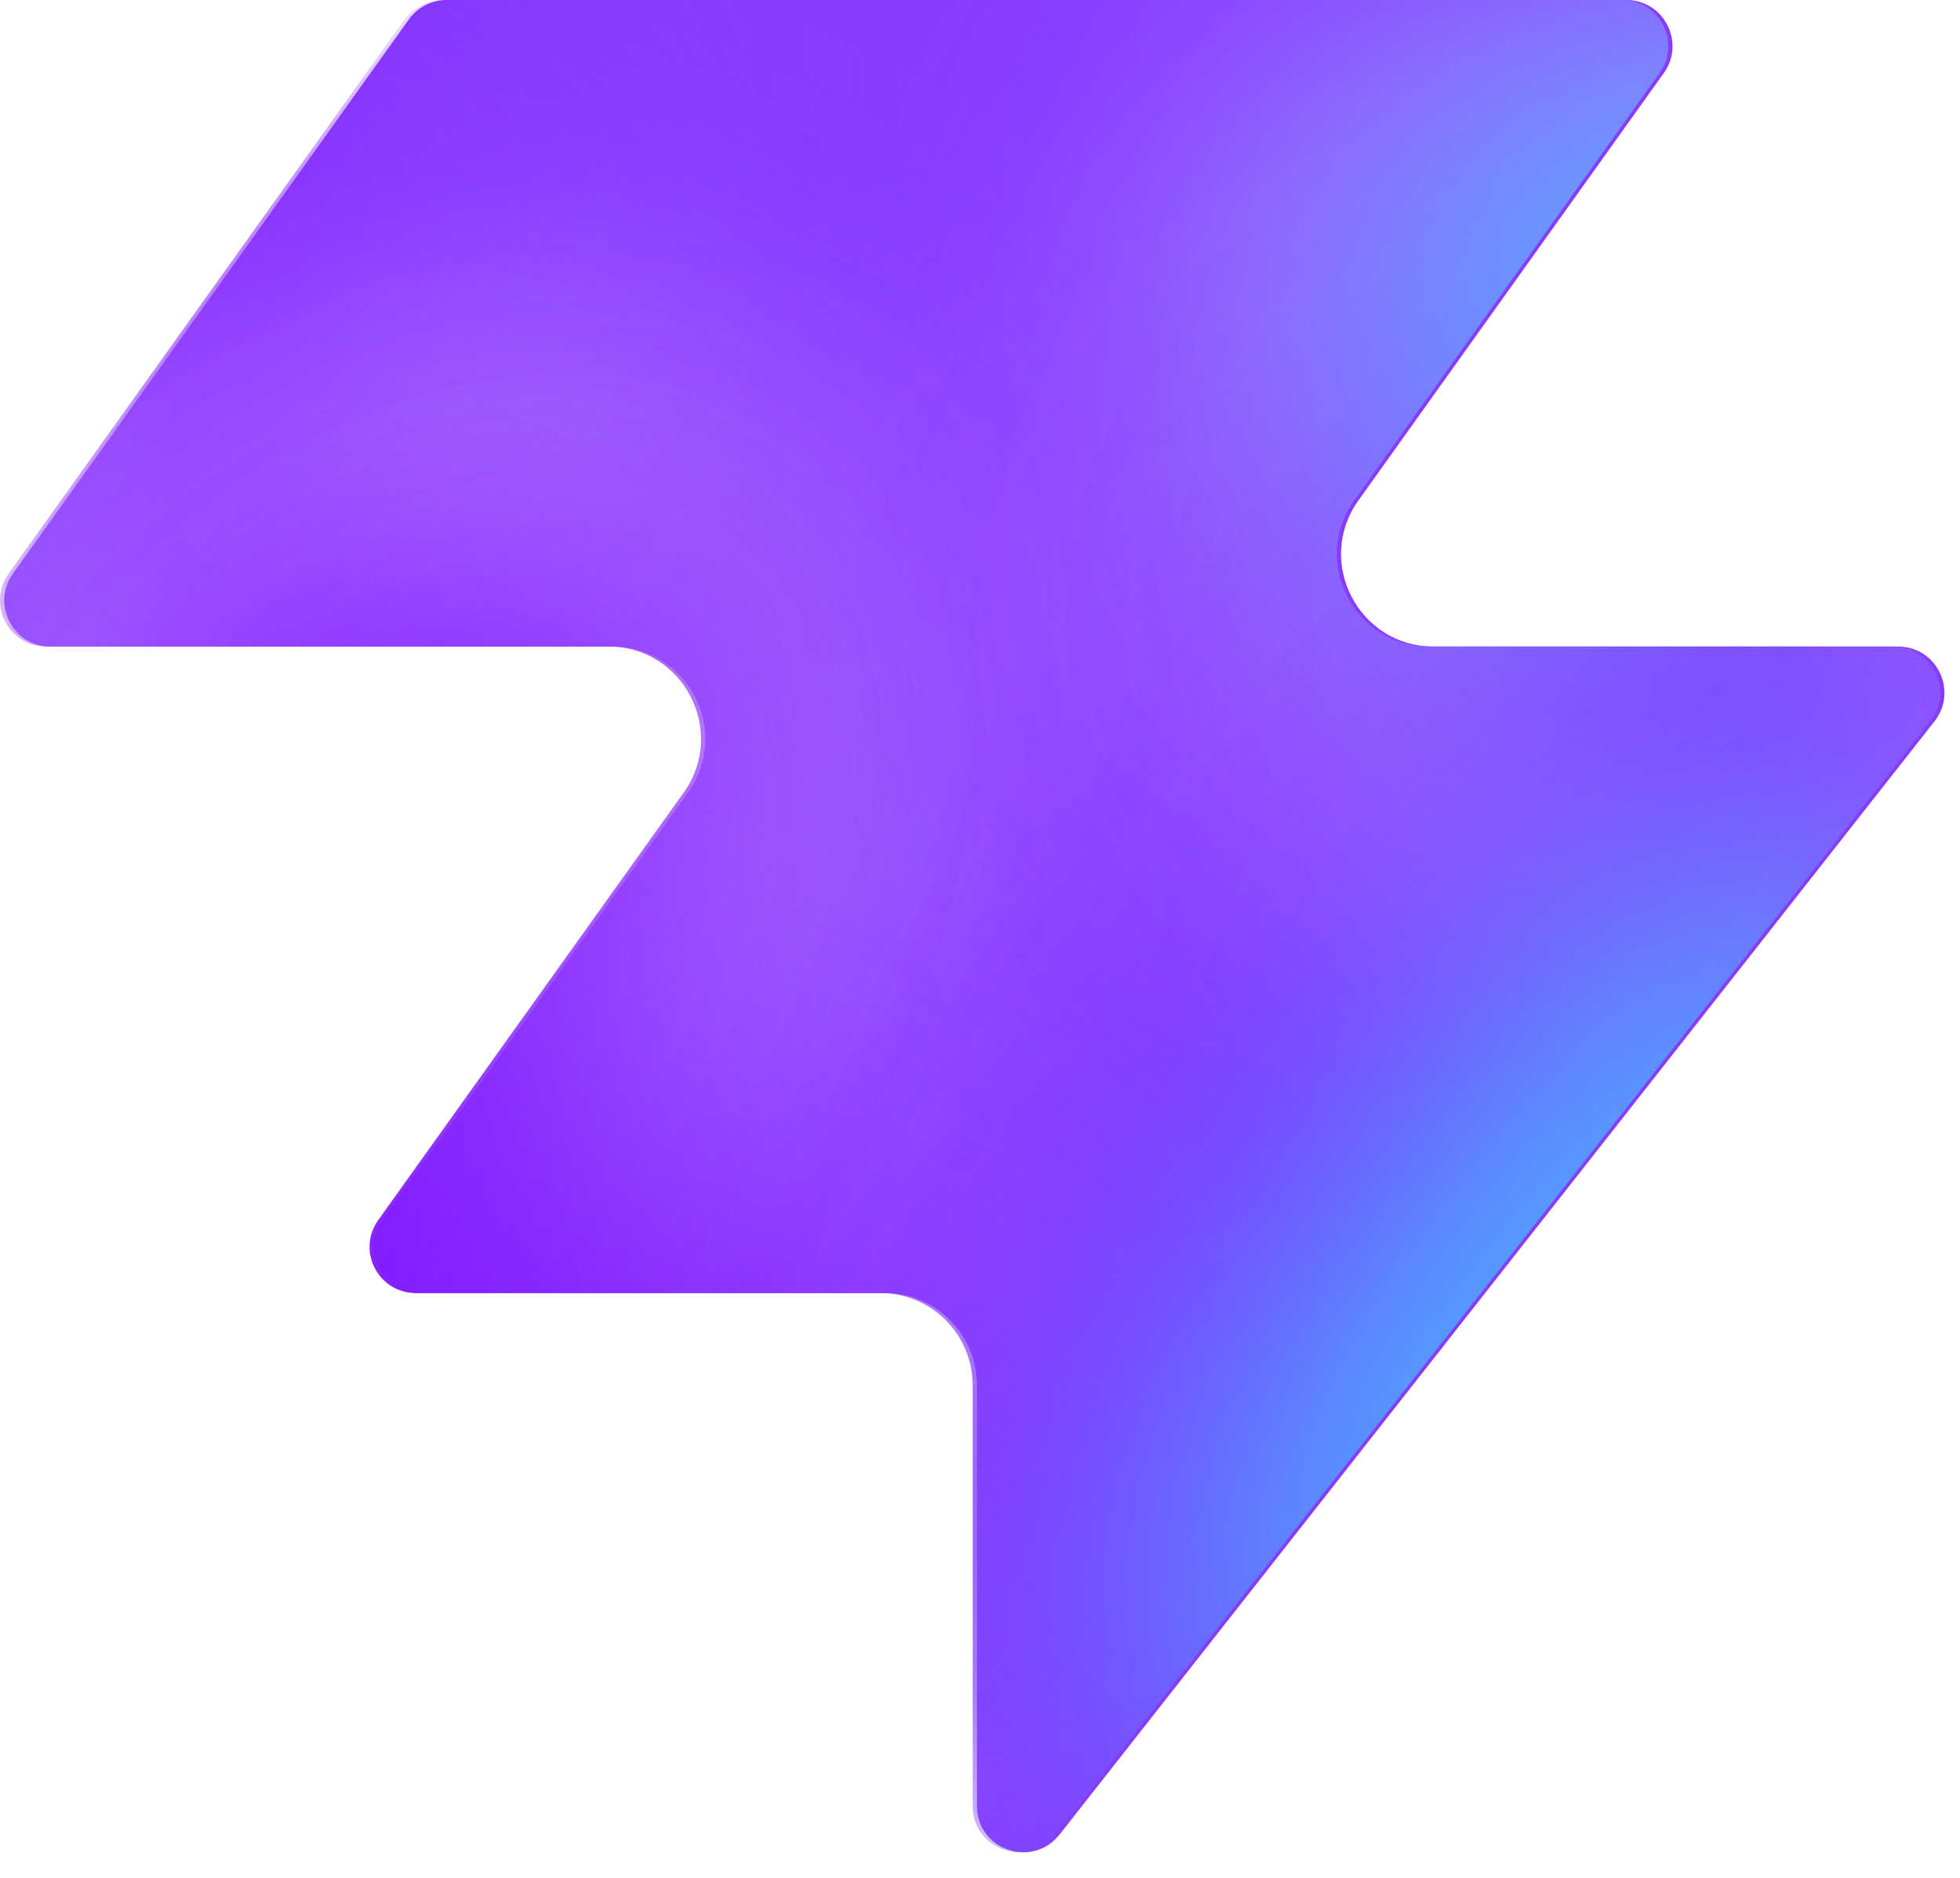
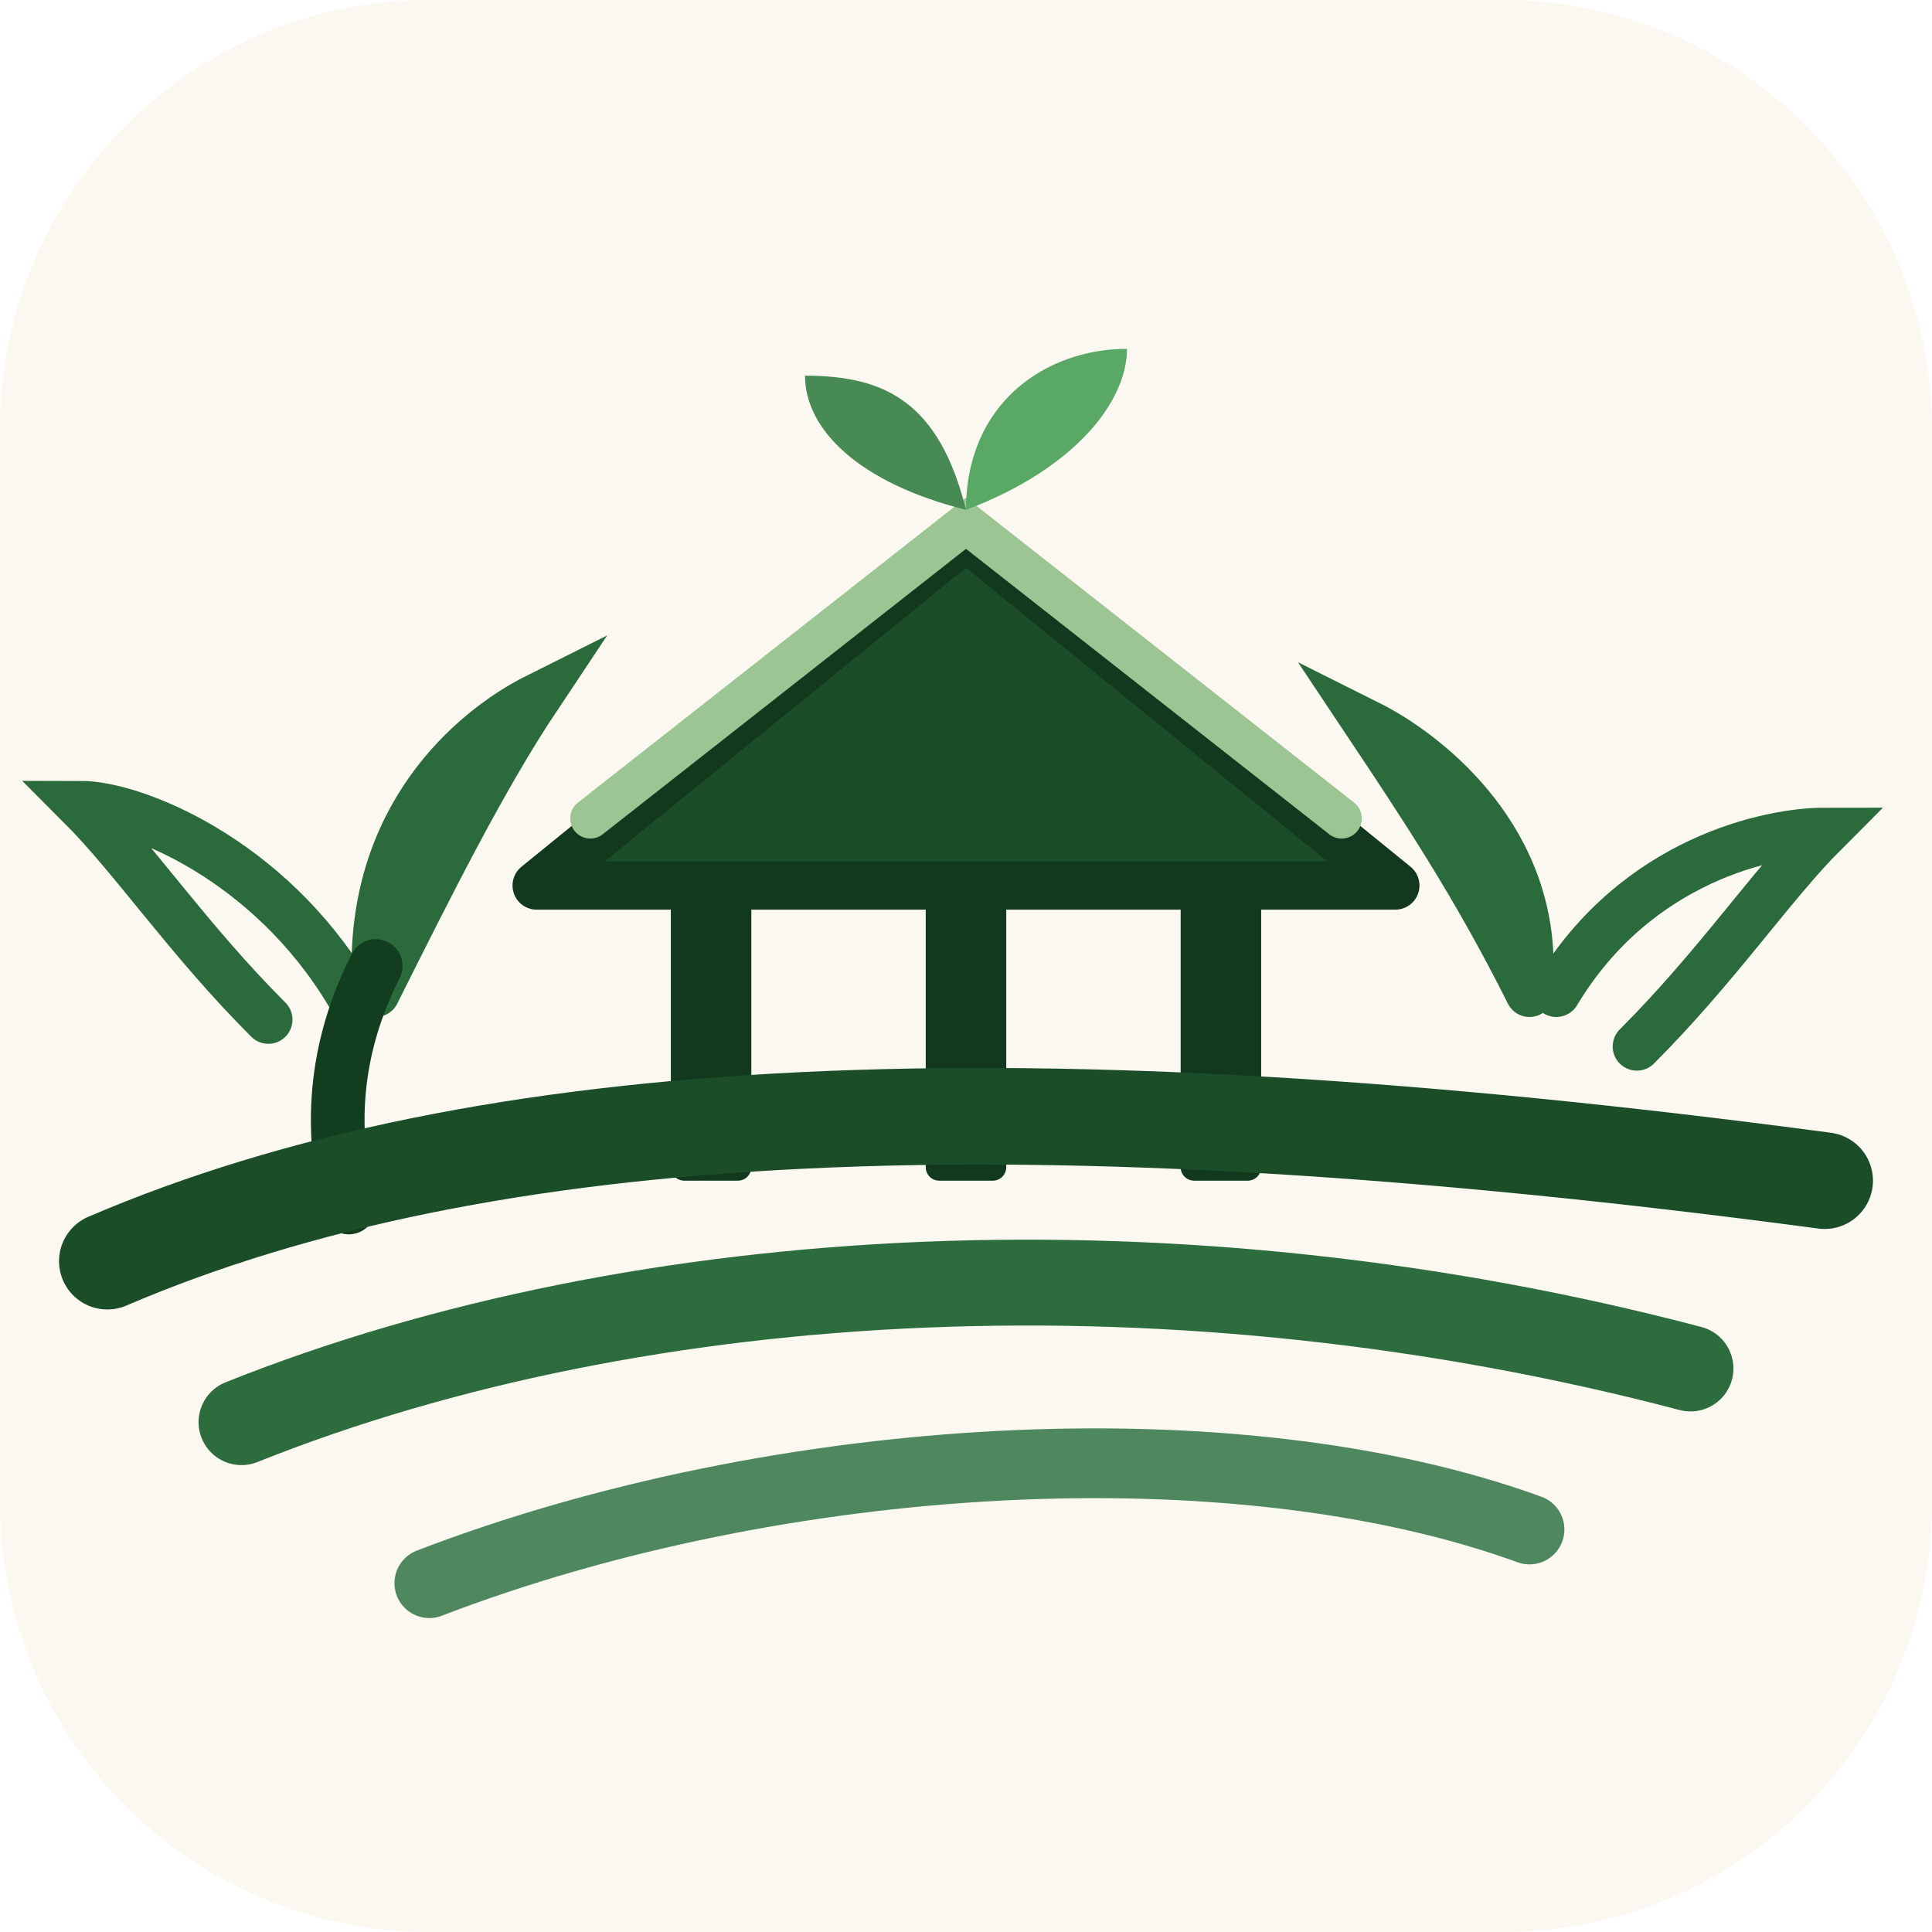
- <svg xmlns="http://www.w3.org/2000/svg" width="48" height="46" fill="none" viewBox="0 0 48 46">
-   <path fill="#863bff" d="M25.946 44.938c-.664.845-2.021.375-2.021-.698V33.937a2.26 2.26 0 0 0-2.262-2.262H10.287c-.92 0-1.456-1.04-.92-1.788l7.48-10.471c1.07-1.497 0-3.578-1.842-3.578H1.237c-.92 0-1.456-1.04-.92-1.788L10.013.474c.214-.297.556-.474.92-.474h28.894c.92 0 1.456 1.04.92 1.788l-7.48 10.471c-1.07 1.498 0 3.579 1.842 3.579h11.377c.943 0 1.473 1.088.89 1.83L25.947 44.94z" style="fill:#863bff;fill:color(display-p3 .525 .23 1);fill-opacity:1" />
-   <mask id="a" width="48" height="46" x="0" y="0" maskUnits="userSpaceOnUse" style="mask-type:alpha">
-     <path fill="#000" d="M25.842 44.938c-.664.844-2.021.375-2.021-.698V33.937a2.26 2.26 0 0 0-2.262-2.262H10.183c-.92 0-1.456-1.04-.92-1.788l7.48-10.471c1.07-1.498 0-3.579-1.842-3.579H1.133c-.92 0-1.456-1.04-.92-1.787L9.91.473c.214-.297.556-.474.92-.474h28.894c.92 0 1.456 1.04.92 1.788l-7.48 10.471c-1.07 1.498 0 3.578 1.842 3.578h11.377c.943 0 1.473 1.088.89 1.832L25.843 44.94z" style="fill:#000;fill-opacity:1" />
-   </mask>
-   <g mask="url(#a)">
-     <g filter="url(#b)">
-       <ellipse cx="5.508" cy="14.704" fill="#ede6ff" rx="5.508" ry="14.704" style="fill:#ede6ff;fill:color(display-p3 .927 .903 1);fill-opacity:1" transform="matrix(.00324 1 1 -.00324 -4.47 31.516)" />
-     </g>
-     <g filter="url(#c)">
-       <ellipse cx="10.399" cy="29.851" fill="#ede6ff" rx="10.399" ry="29.851" style="fill:#ede6ff;fill:color(display-p3 .927 .903 1);fill-opacity:1" transform="matrix(.00324 1 1 -.00324 -39.328 7.883)" />
-     </g>
-     <g filter="url(#d)">
-       <ellipse cx="5.508" cy="30.487" fill="#7e14ff" rx="5.508" ry="30.487" style="fill:#7e14ff;fill:color(display-p3 .492 .077 1);fill-opacity:1" transform="rotate(89.814 -25.913 -14.639)scale(1 -1)" />
-     </g>
-     <g filter="url(#e)">
-       <ellipse cx="5.508" cy="30.599" fill="#7e14ff" rx="5.508" ry="30.599" style="fill:#7e14ff;fill:color(display-p3 .492 .077 1);fill-opacity:1" transform="rotate(89.814 -32.644 -3.334)scale(1 -1)" />
-     </g>
-     <g filter="url(#f)">
-       <ellipse cx="5.508" cy="30.599" fill="#7e14ff" rx="5.508" ry="30.599" style="fill:#7e14ff;fill:color(display-p3 .492 .077 1);fill-opacity:1" transform="matrix(.00324 1 1 -.00324 -34.34 30.47)" />
-     </g>
-     <g filter="url(#g)">
-       <ellipse cx="14.072" cy="22.078" fill="#ede6ff" rx="14.072" ry="22.078" style="fill:#ede6ff;fill:color(display-p3 .927 .903 1);fill-opacity:1" transform="rotate(93.35 24.506 48.493)scale(-1 1)" />
-     </g>
-     <g filter="url(#h)">
-       <ellipse cx="3.47" cy="21.501" fill="#7e14ff" rx="3.47" ry="21.501" style="fill:#7e14ff;fill:color(display-p3 .492 .077 1);fill-opacity:1" transform="rotate(89.009 28.708 47.59)scale(-1 1)" />
-     </g>
-     <g filter="url(#i)">
-       <ellipse cx="3.47" cy="21.501" fill="#7e14ff" rx="3.47" ry="21.501" style="fill:#7e14ff;fill:color(display-p3 .492 .077 1);fill-opacity:1" transform="rotate(89.009 28.708 47.59)scale(-1 1)" />
-     </g>
-     <g filter="url(#j)">
-       <ellipse cx=".387" cy="8.972" fill="#7e14ff" rx="4.407" ry="29.108" style="fill:#7e14ff;fill:color(display-p3 .492 .077 1);fill-opacity:1" transform="rotate(39.51 .387 8.972)" />
-     </g>
-     <g filter="url(#k)">
-       <ellipse cx="47.523" cy="-6.092" fill="#7e14ff" rx="4.407" ry="29.108" style="fill:#7e14ff;fill:color(display-p3 .492 .077 1);fill-opacity:1" transform="rotate(37.892 47.523 -6.092)" />
-     </g>
-     <g filter="url(#l)">
-       <ellipse cx="41.412" cy="6.333" fill="#47bfff" rx="5.971" ry="9.665" style="fill:#47bfff;fill:color(display-p3 .28 .748 1);fill-opacity:1" transform="rotate(37.892 41.412 6.333)" />
-     </g>
-     <g filter="url(#m)">
-       <ellipse cx="-1.879" cy="38.332" fill="#7e14ff" rx="4.407" ry="29.108" style="fill:#7e14ff;fill:color(display-p3 .492 .077 1);fill-opacity:1" transform="rotate(37.892 -1.88 38.332)" />
-     </g>
-     <g filter="url(#n)">
-       <ellipse cx="-1.879" cy="38.332" fill="#7e14ff" rx="4.407" ry="29.108" style="fill:#7e14ff;fill:color(display-p3 .492 .077 1);fill-opacity:1" transform="rotate(37.892 -1.88 38.332)" />
-     </g>
-     <g filter="url(#o)">
-       <ellipse cx="35.651" cy="29.907" fill="#7e14ff" rx="4.407" ry="29.108" style="fill:#7e14ff;fill:color(display-p3 .492 .077 1);fill-opacity:1" transform="rotate(37.892 35.651 29.907)" />
-     </g>
-     <g filter="url(#p)">
-       <ellipse cx="38.418" cy="32.4" fill="#47bfff" rx="5.971" ry="15.297" style="fill:#47bfff;fill:color(display-p3 .28 .748 1);fill-opacity:1" transform="rotate(37.892 38.418 32.4)" />
-     </g>
+ <svg xmlns="http://www.w3.org/2000/svg" viewBox="0 0 72 72" fill="none">
+   <rect width="72" height="72" rx="16" fill="#fbf8f1" />
+   <g transform="translate(0 5)">
+     <path d="M20 28L36 15L52 28H20Z" fill="#1b4d29" stroke="#12381e" stroke-width="1.8" stroke-linejoin="round" />
+     <path d="M22 25.5L36 14.5L50 25.5" stroke="#9cc594" stroke-width="1.5" stroke-linecap="round" />
+     <rect x="25" y="28" width="3" height="11" fill="#12381e" rx="0.5" />
+     <rect x="34.5" y="28" width="3" height="11" fill="#12381e" rx="0.5" />
+     <rect x="44" y="28" width="3" height="11" fill="#12381e" rx="0.5" />
+     <path d="M13 32C10 27 5 25 3 25C5 27 7 30 10 33" stroke="#2b6b3b" stroke-width="1.8" stroke-linecap="round" />
+     <path d="M14 31C14 25 18 22 20 21C18 24 16 28 14 32" stroke="#2b6b3b" stroke-width="1.8" stroke-linecap="round" />
+     <path d="M13 40C12 36 13 33 14 31" stroke="#133d1f" stroke-width="2" stroke-linecap="round" />
+     <path d="M58 32C61 27 66 26 68 26C66 28 64 31 61 34" stroke="#2b6b3b" stroke-width="1.8" stroke-linecap="round" />
+     <path d="M57 31C57 26 53 23 51 22C53 25 55 28 57 32" stroke="#2b6b3b" stroke-width="1.8" stroke-linecap="round" />
+     <path d="M4 42C18 36 38 35 68 39" stroke="#1b4d29" stroke-width="3.6" stroke-linecap="round" />
+     <path d="M9 48C24 42 44 41 63 46" stroke="#2d6d3d" stroke-width="3.2" stroke-linecap="round" />
+     <path d="M16 54C29 49 46 48 57 52" stroke="#4f885e" stroke-width="2.6" stroke-linecap="round" />
+     <path d="M36 14C36 10 39 8 42 8C42 10 40 12.5 36 14Z" fill="#5aa866" />
+     <path d="M36 14C35 10 33 9 30 9C30 11 32 13 36 14Z" fill="#478a53" />
  </g>
-   <defs>
-     <filter id="b" width="60.045" height="41.654" x="-19.77" y="16.149" color-interpolation-filters="sRGB" filterUnits="userSpaceOnUse">
-       <feFlood flood-opacity="0" result="BackgroundImageFix" />
-       <feBlend in="SourceGraphic" in2="BackgroundImageFix" result="shape" />
-       <feGaussianBlur result="effect1_foregroundBlur_2002_17158" stdDeviation="7.659" />
-     </filter>
-     <filter id="c" width="90.34" height="51.437" x="-54.613" y="-7.533" color-interpolation-filters="sRGB" filterUnits="userSpaceOnUse">
-       <feFlood flood-opacity="0" result="BackgroundImageFix" />
-       <feBlend in="SourceGraphic" in2="BackgroundImageFix" result="shape" />
-       <feGaussianBlur result="effect1_foregroundBlur_2002_17158" stdDeviation="7.659" />
-     </filter>
-     <filter id="d" width="79.355" height="29.4" x="-49.64" y="2.03" color-interpolation-filters="sRGB" filterUnits="userSpaceOnUse">
-       <feFlood flood-opacity="0" result="BackgroundImageFix" />
-       <feBlend in="SourceGraphic" in2="BackgroundImageFix" result="shape" />
-       <feGaussianBlur result="effect1_foregroundBlur_2002_17158" stdDeviation="4.596" />
-     </filter>
-     <filter id="e" width="79.579" height="29.4" x="-45.045" y="20.029" color-interpolation-filters="sRGB" filterUnits="userSpaceOnUse">
-       <feFlood flood-opacity="0" result="BackgroundImageFix" />
-       <feBlend in="SourceGraphic" in2="BackgroundImageFix" result="shape" />
-       <feGaussianBlur result="effect1_foregroundBlur_2002_17158" stdDeviation="4.596" />
-     </filter>
-     <filter id="f" width="79.579" height="29.4" x="-43.513" y="21.178" color-interpolation-filters="sRGB" filterUnits="userSpaceOnUse">
-       <feFlood flood-opacity="0" result="BackgroundImageFix" />
-       <feBlend in="SourceGraphic" in2="BackgroundImageFix" result="shape" />
-       <feGaussianBlur result="effect1_foregroundBlur_2002_17158" stdDeviation="4.596" />
-     </filter>
-     <filter id="g" width="74.749" height="58.852" x="15.756" y="-17.901" color-interpolation-filters="sRGB" filterUnits="userSpaceOnUse">
-       <feFlood flood-opacity="0" result="BackgroundImageFix" />
-       <feBlend in="SourceGraphic" in2="BackgroundImageFix" result="shape" />
-       <feGaussianBlur result="effect1_foregroundBlur_2002_17158" stdDeviation="7.659" />
-     </filter>
-     <filter id="h" width="61.377" height="25.362" x="23.548" y="2.284" color-interpolation-filters="sRGB" filterUnits="userSpaceOnUse">
-       <feFlood flood-opacity="0" result="BackgroundImageFix" />
-       <feBlend in="SourceGraphic" in2="BackgroundImageFix" result="shape" />
-       <feGaussianBlur result="effect1_foregroundBlur_2002_17158" stdDeviation="4.596" />
-     </filter>
-     <filter id="i" width="61.377" height="25.362" x="23.548" y="2.284" color-interpolation-filters="sRGB" filterUnits="userSpaceOnUse">
-       <feFlood flood-opacity="0" result="BackgroundImageFix" />
-       <feBlend in="SourceGraphic" in2="BackgroundImageFix" result="shape" />
-       <feGaussianBlur result="effect1_foregroundBlur_2002_17158" stdDeviation="4.596" />
-     </filter>
-     <filter id="j" width="56.045" height="63.649" x="-27.636" y="-22.853" color-interpolation-filters="sRGB" filterUnits="userSpaceOnUse">
-       <feFlood flood-opacity="0" result="BackgroundImageFix" />
-       <feBlend in="SourceGraphic" in2="BackgroundImageFix" result="shape" />
-       <feGaussianBlur result="effect1_foregroundBlur_2002_17158" stdDeviation="4.596" />
-     </filter>
-     <filter id="k" width="54.814" height="64.646" x="20.116" y="-38.415" color-interpolation-filters="sRGB" filterUnits="userSpaceOnUse">
-       <feFlood flood-opacity="0" result="BackgroundImageFix" />
-       <feBlend in="SourceGraphic" in2="BackgroundImageFix" result="shape" />
-       <feGaussianBlur result="effect1_foregroundBlur_2002_17158" stdDeviation="4.596" />
-     </filter>
-     <filter id="l" width="33.541" height="35.313" x="24.641" y="-11.323" color-interpolation-filters="sRGB" filterUnits="userSpaceOnUse">
-       <feFlood flood-opacity="0" result="BackgroundImageFix" />
-       <feBlend in="SourceGraphic" in2="BackgroundImageFix" result="shape" />
-       <feGaussianBlur result="effect1_foregroundBlur_2002_17158" stdDeviation="4.596" />
-     </filter>
-     <filter id="m" width="54.814" height="64.646" x="-29.286" y="6.009" color-interpolation-filters="sRGB" filterUnits="userSpaceOnUse">
-       <feFlood flood-opacity="0" result="BackgroundImageFix" />
-       <feBlend in="SourceGraphic" in2="BackgroundImageFix" result="shape" />
-       <feGaussianBlur result="effect1_foregroundBlur_2002_17158" stdDeviation="4.596" />
-     </filter>
-     <filter id="n" width="54.814" height="64.646" x="-29.286" y="6.009" color-interpolation-filters="sRGB" filterUnits="userSpaceOnUse">
-       <feFlood flood-opacity="0" result="BackgroundImageFix" />
-       <feBlend in="SourceGraphic" in2="BackgroundImageFix" result="shape" />
-       <feGaussianBlur result="effect1_foregroundBlur_2002_17158" stdDeviation="4.596" />
-     </filter>
-     <filter id="o" width="54.814" height="64.646" x="8.244" y="-2.416" color-interpolation-filters="sRGB" filterUnits="userSpaceOnUse">
-       <feFlood flood-opacity="0" result="BackgroundImageFix" />
-       <feBlend in="SourceGraphic" in2="BackgroundImageFix" result="shape" />
-       <feGaussianBlur result="effect1_foregroundBlur_2002_17158" stdDeviation="4.596" />
-     </filter>
-     <filter id="p" width="39.409" height="43.623" x="18.713" y="10.588" color-interpolation-filters="sRGB" filterUnits="userSpaceOnUse">
-       <feFlood flood-opacity="0" result="BackgroundImageFix" />
-       <feBlend in="SourceGraphic" in2="BackgroundImageFix" result="shape" />
-       <feGaussianBlur result="effect1_foregroundBlur_2002_17158" stdDeviation="4.596" />
-     </filter>
-   </defs>
</svg>
